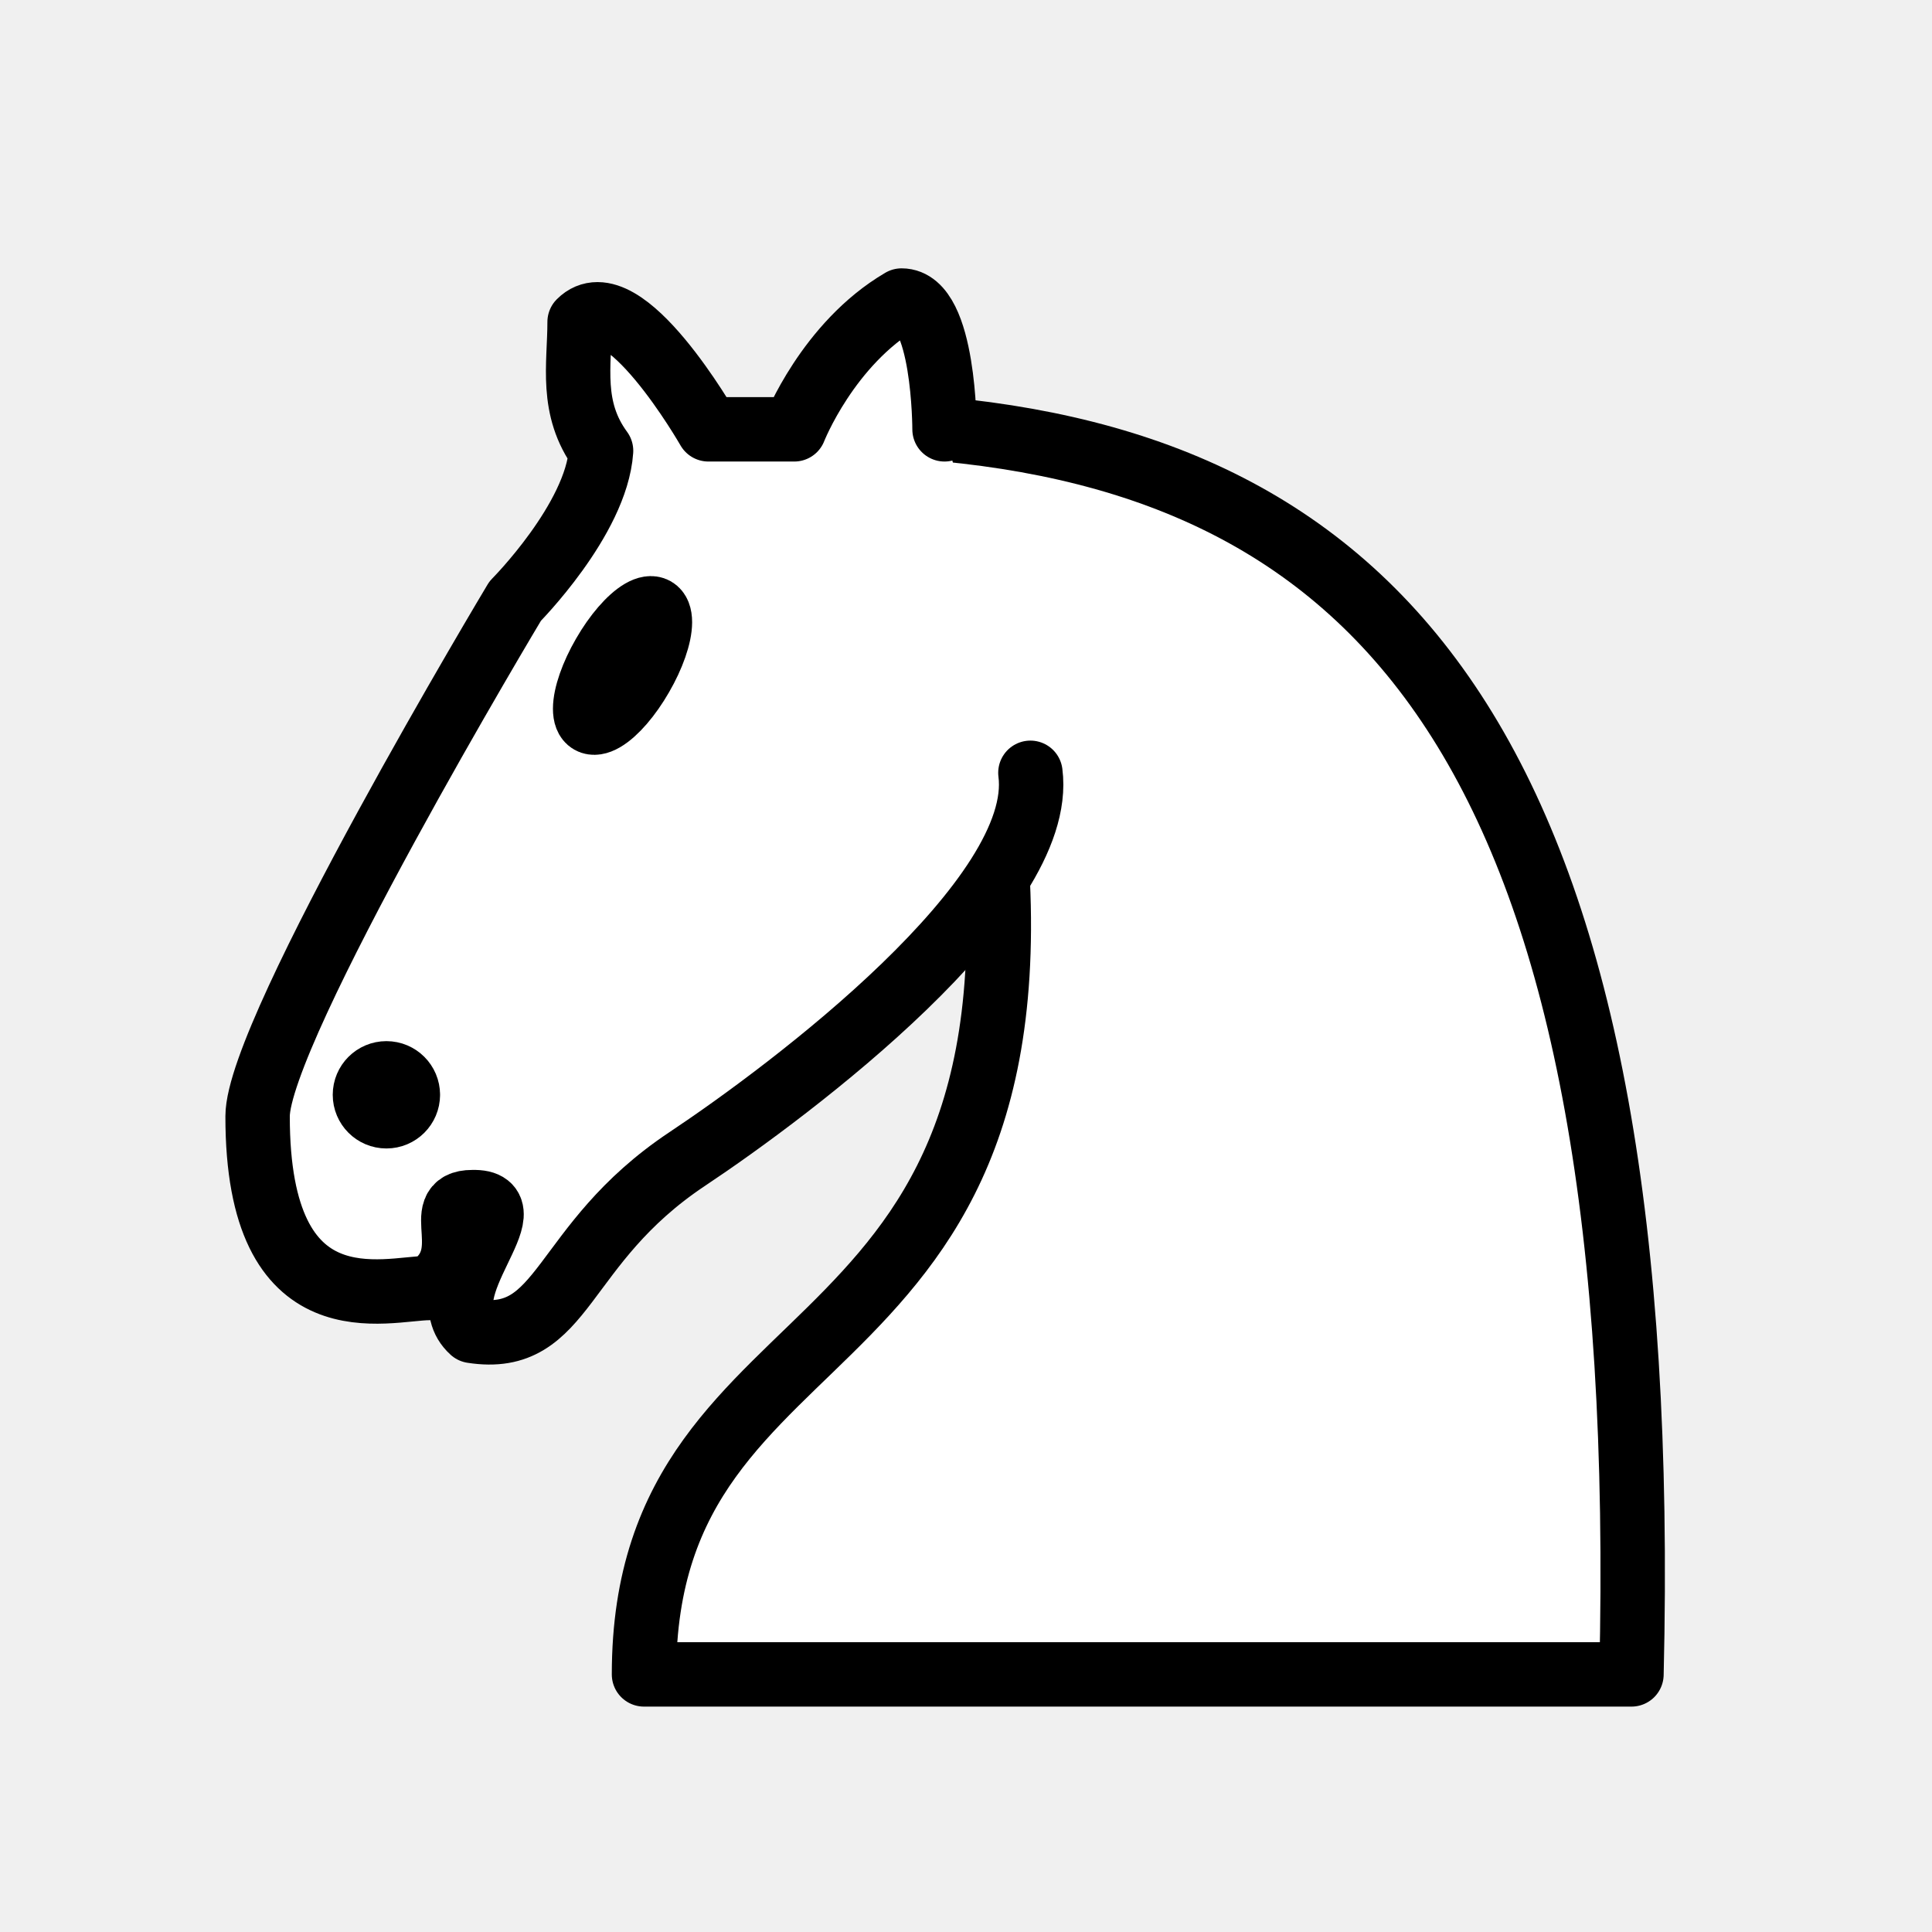
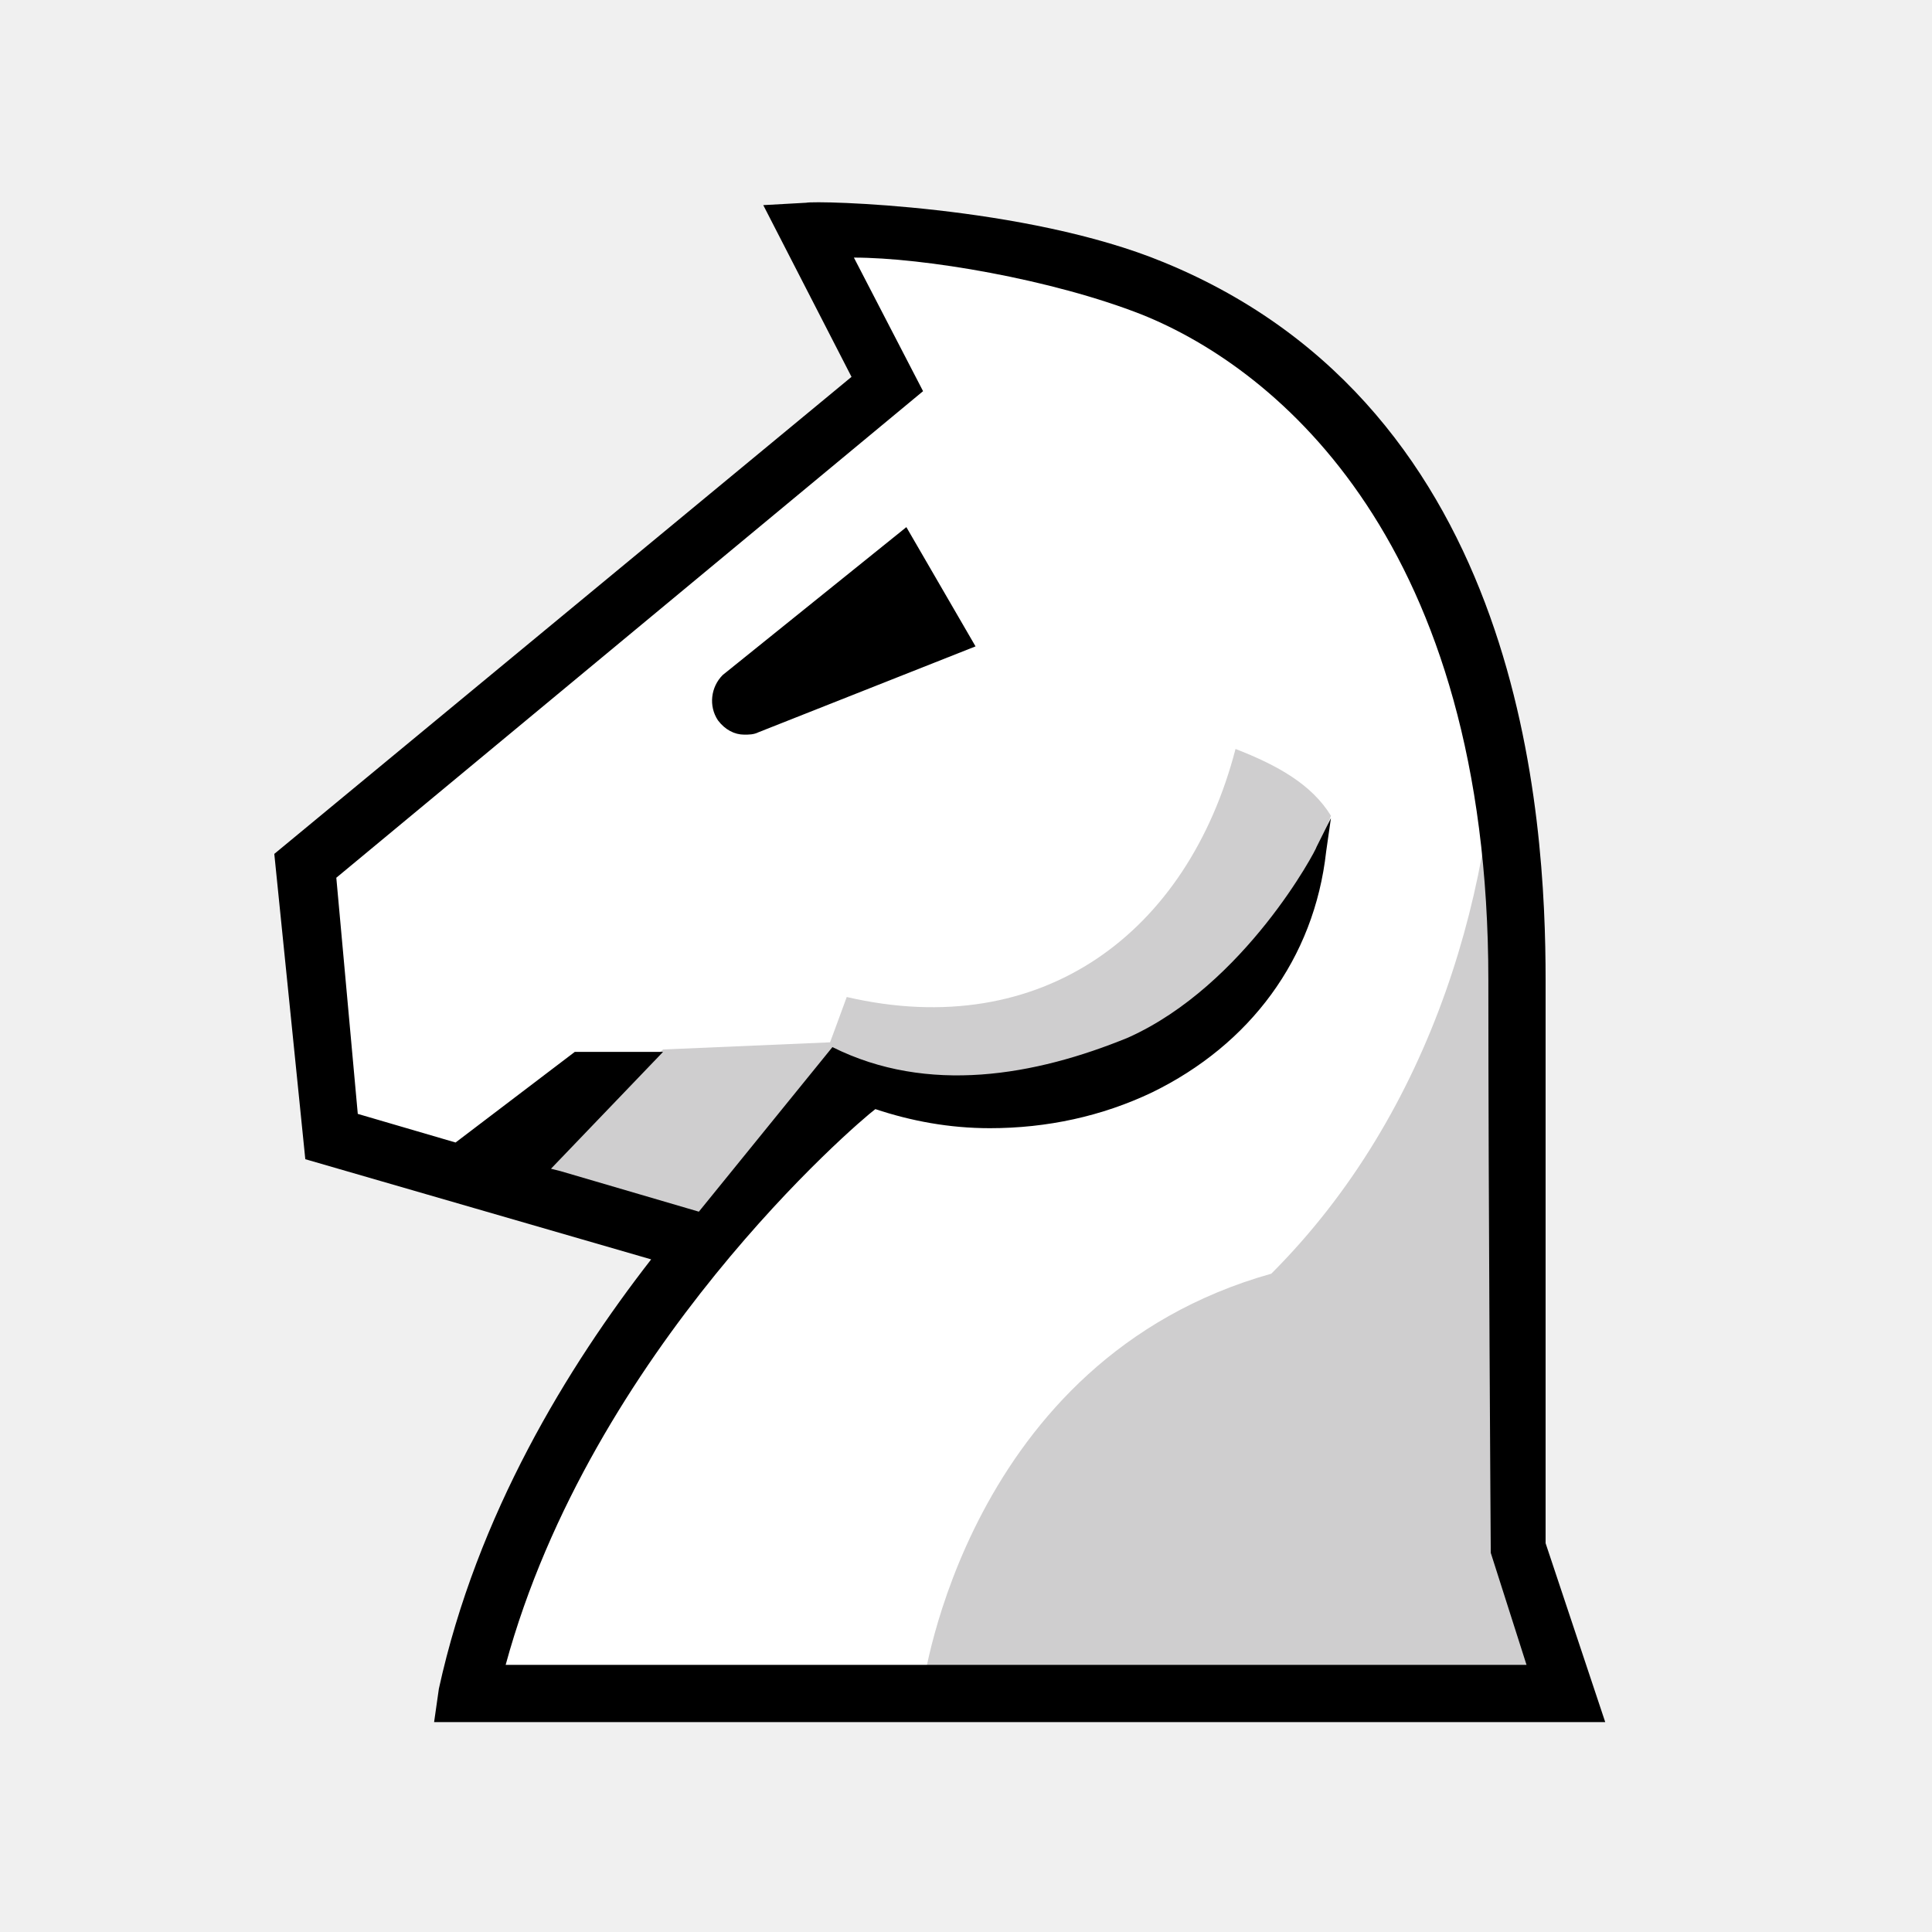
- <svg xmlns="http://www.w3.org/2000/svg" viewBox="0 0 45 45">
-   <g fill="none" fill-rule="evenodd" stroke="#000" stroke-linecap="round" stroke-linejoin="round" stroke-width="1.5">
-     <path fill="#fff" d="M22 10c10.5 1 16.5 8 16 29H15c0-9 10-6.5 8-21" />
-     <path fill="#fff" d="M24 18c.38 2.91-5.55 7.37-8 9-3 2-2.82 4.34-5 4-1.042-.94 1.41-3.04 0-3-1 0 .19 1.23-1 2-1 0-4.003 1-4-4 0-2 6-12 6-12s1.89-1.9 2-3.5c-.73-.994-.5-2-.5-3 1-1 3 2.5 3 2.5h2s.78-1.992 2.5-3c1 0 1 3 1 3" />
-     <path fill="#000" d="M9.5 25.5a.5.5 0 1 1-1 0 .5.5 0 1 1 1 0m5.433-9.75a.5 1.5 30 1 1-.866-.5.5 1.5 30 1 1 .866.5" />
-   </g>
+ <svg xmlns="http://www.w3.org/2000/svg" viewBox="0 0 81 81">
+   <path d="M48 45.1c-3.3 1.6-7.2 1.9-11 .7l-.4-.1-.3.2c-.1.1-12 9.9-15.8 23.7l-.3.9H65L63.2 65v-.1c0-.1-.1-14.8-.1-23.8 0-16.9-7.6-25.6-15-28.6-3.7-1.4-9.2-2.5-12.4-2.5h-1.2l3.2 6.2-24.4 20.3 1 10.8 5 1.4 5.1-3.9H26l-4.3 4.5 1.1.4 6.7 1.9 5.5-6.8c3.5 1.5 7.7 1.3 12.5-.6 2.8-1.2 5.1-3.6 6.5-5.6-.9 2.8-3 5.1-6 6.5" style="fill:#fff" />
+   <path d="m38 22.1-7.7 6.2c-.5.5-.6 1.3-.2 1.9.3.4.7.6 1.1.6.2 0 .4 0 .6-.1l9.1-3.6z" />
+   <path d="m38.7 70.7 17.7.3h8.5s-2.1-5.2-2.1-7.2V28.6c0 8.4-2.7 18-9.5 24.8C40.5 57 38.7 70.7 38.7 70.7m-4.1-23.4 1.3-1.8 8.8.8 4.8-2.2 3.9-3.4 2.4-6.5c-.8-1.3-2.2-2.1-4-2.8-2 7.7-8.1 12.3-16.3 10.4-.4 1.1-.7 1.9-.7 1.9l-7 .3-5.8 4.8 7 4.5z" style="fill:#cfcecf" />
+   <path d="M18.2 72.2h49.1l-2.5-7.5V41.1c0-6.8-.9-23.9-16-30.1-5.8-2.4-14.6-2.6-15-2.5l-1.8.1 3.7 7.2-24.2 20 1.3 12.8 14.5 4.2c-3.5 4.5-7.3 10.7-8.9 18zm18.5-25.7c1.5.5 3.1.8 4.8.8 2.4 0 4.7-.5 6.8-1.5 4.1-2 6.8-5.6 7.3-10.1l.2-1.4-.6 1.2c0 .1-3 5.8-7.9 8-3.9 1.6-8.4 2.4-12.4.4l-5.6 6.9-5.8-1.7-.4-.1 4.7-4.9h-3.7l-5 3.8-4.1-1.2-.9-9.9 24.6-20.4-2.9-5.6c2.9 0 8.3.9 12.1 2.4 5.7 2.3 14.5 9.6 14.5 27.9 0 9.1.1 23.8.1 23.8v.2l1.5 4.7H21.2c3.6-13.2 14.7-22.7 15.5-23.3" />
</svg>
